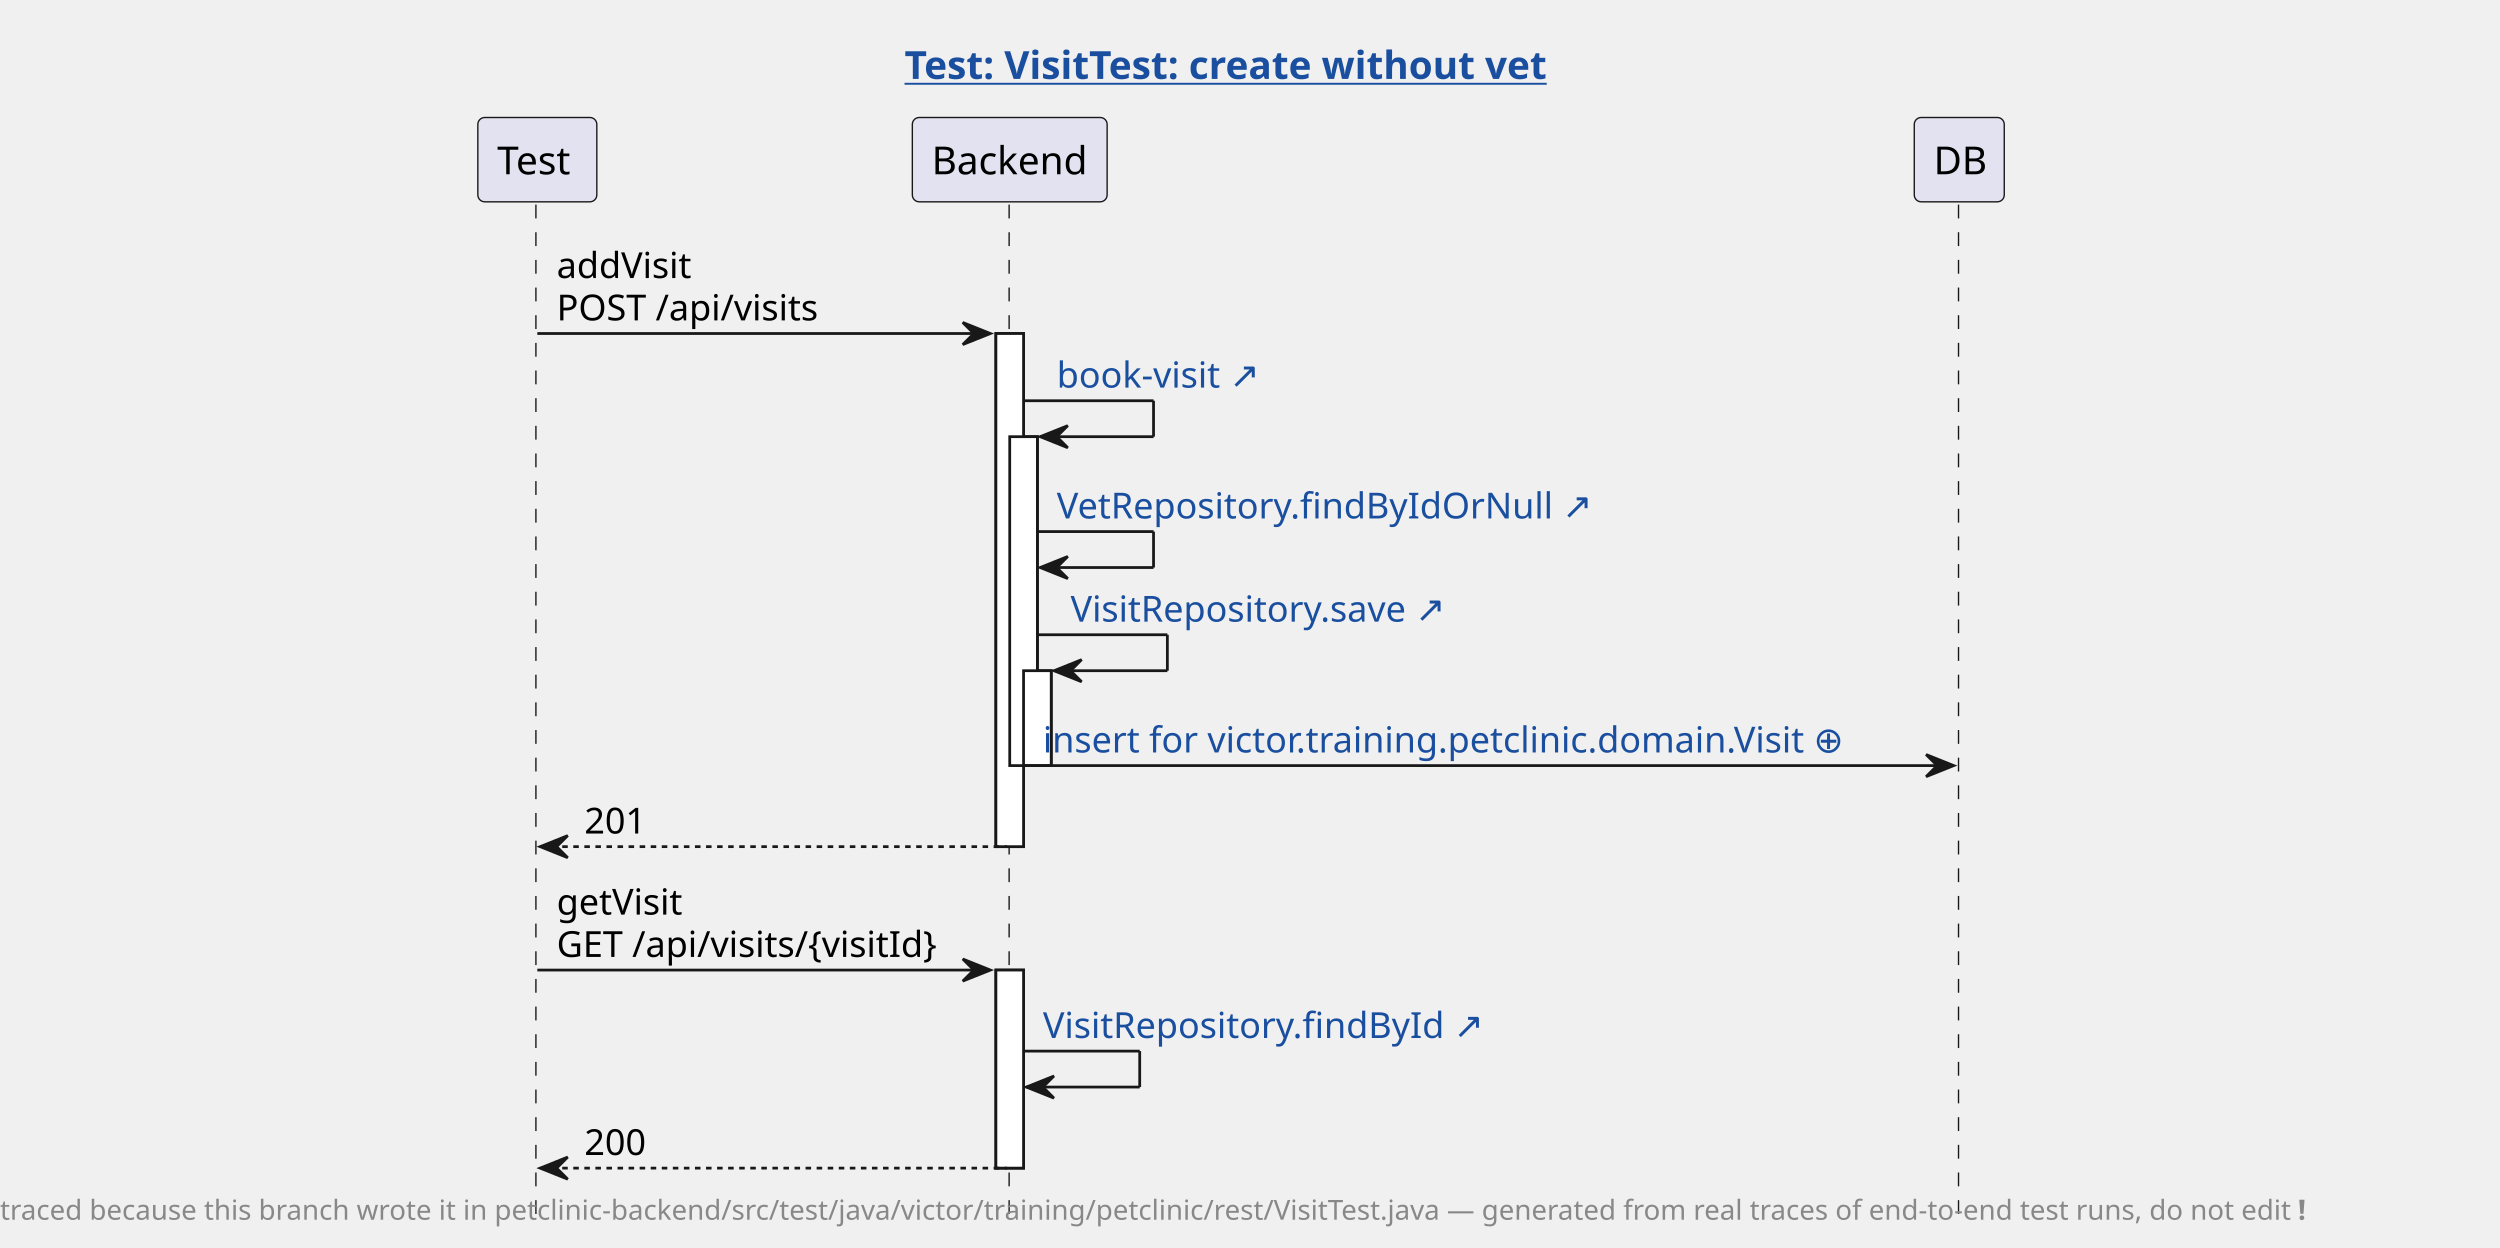
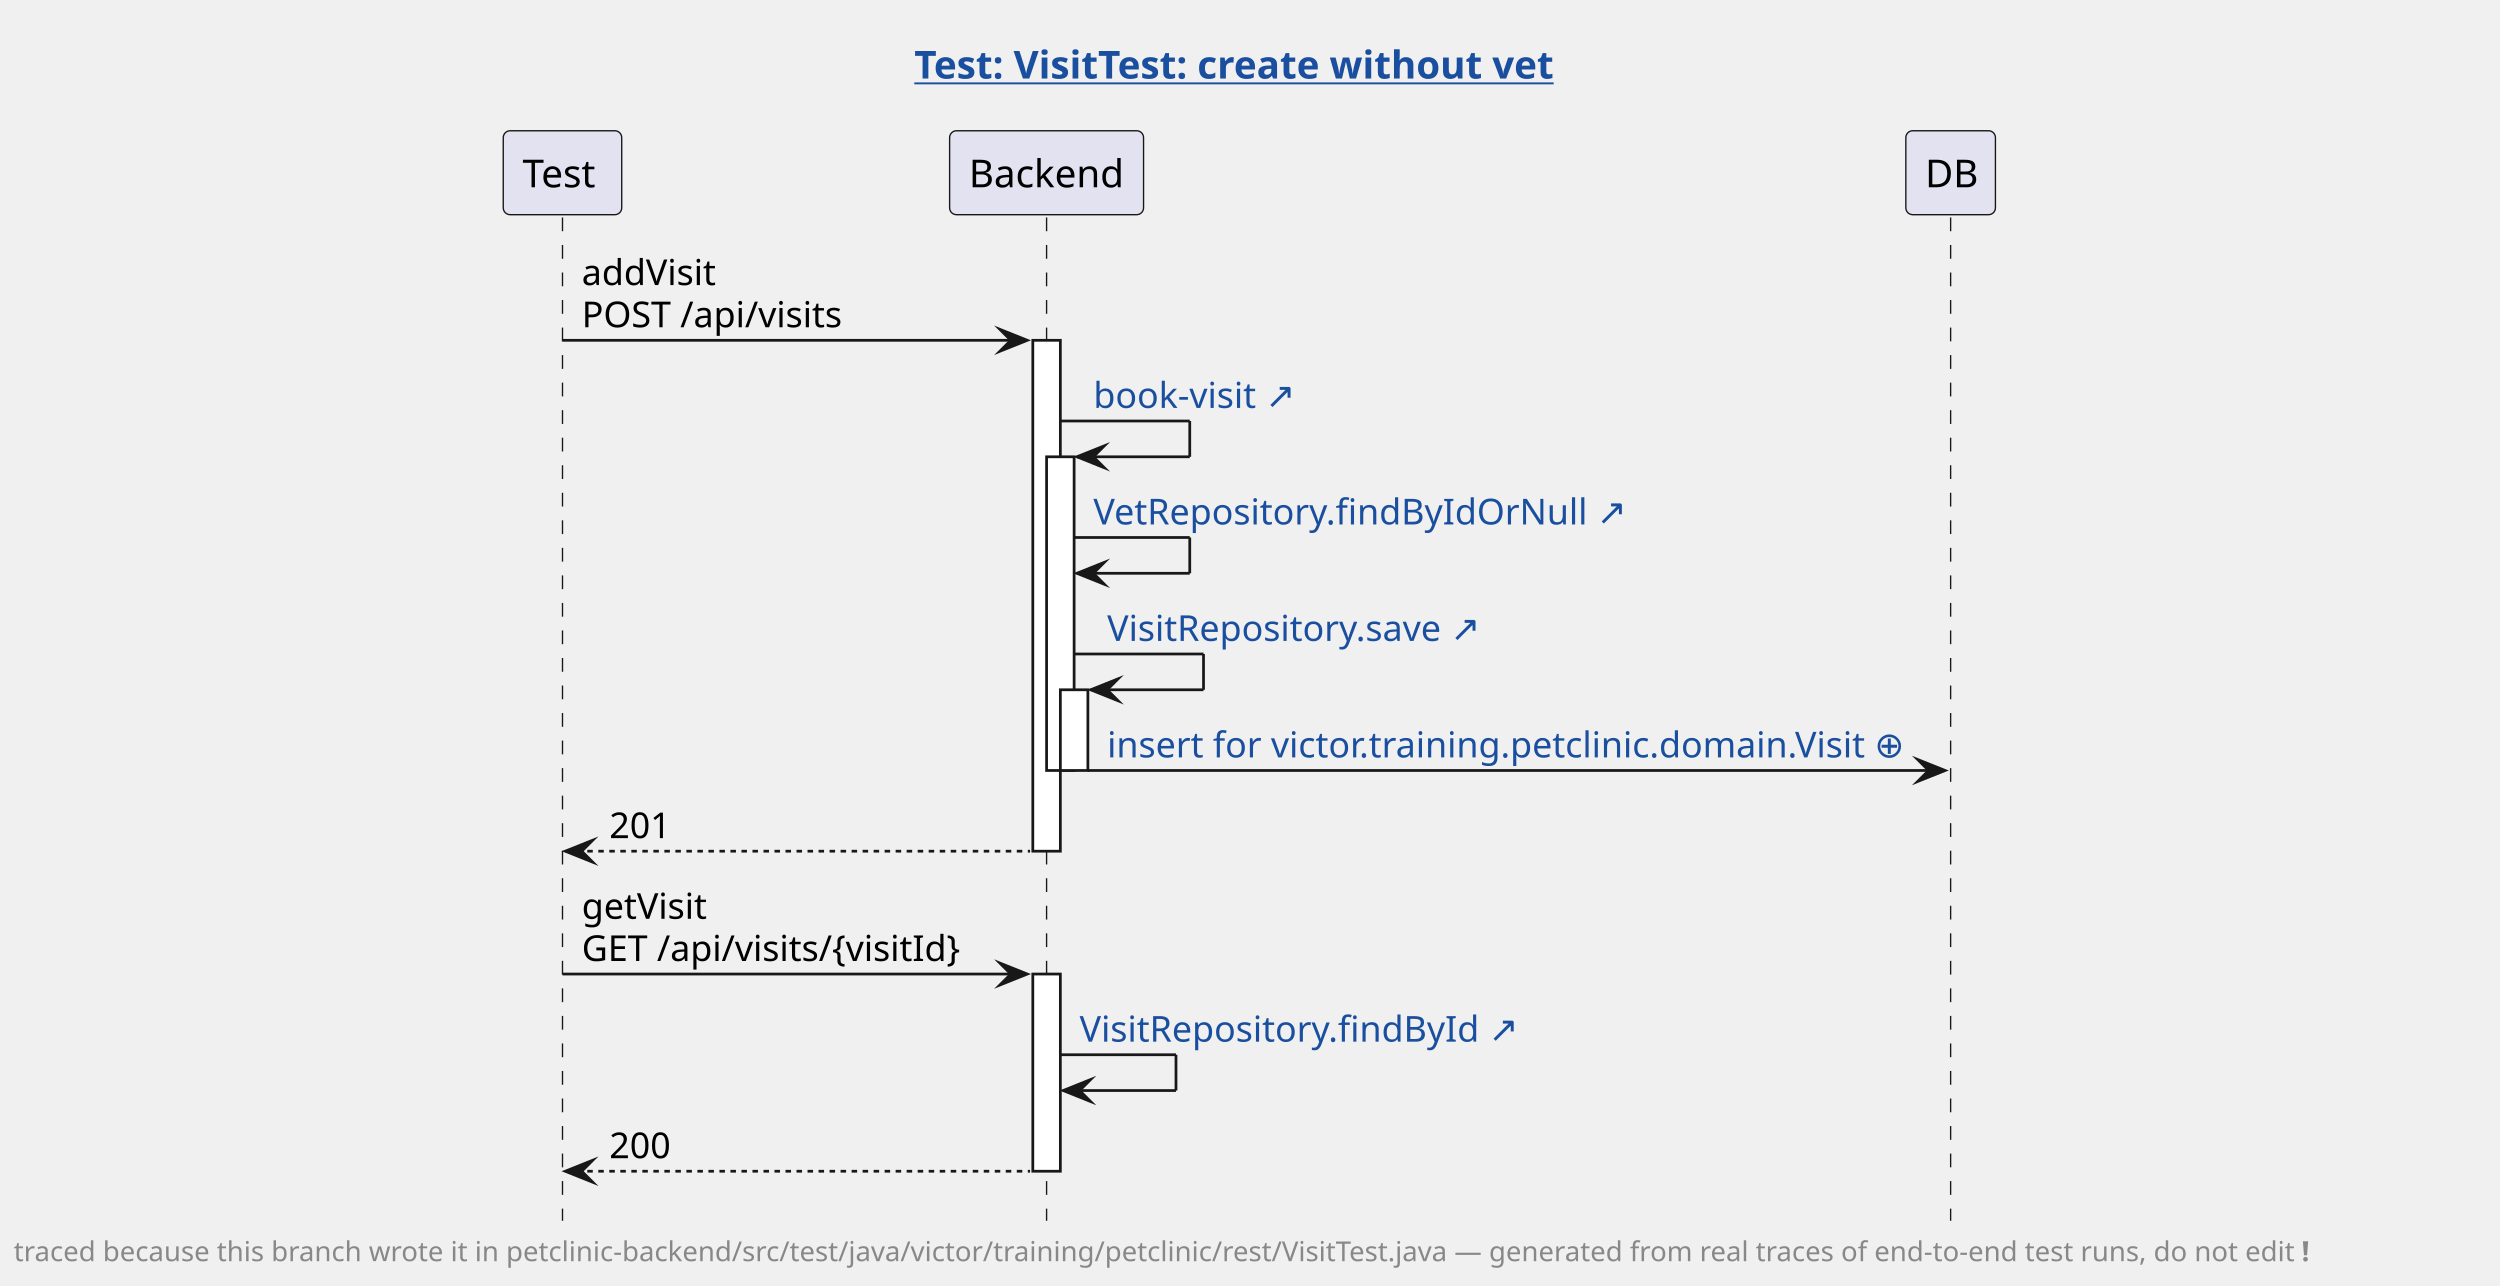
- <svg xmlns="http://www.w3.org/2000/svg" xmlns:xlink="http://www.w3.org/1999/xlink" contentStyleType="text/css" data-diagram-type="SEQUENCE" height="451px" preserveAspectRatio="none" style="width:904px;height:451px;background:#FFFFFF;" version="1.1" viewBox="0 0 904 451" width="904px" zoomAndPan="magnify">
+ <svg xmlns="http://www.w3.org/2000/svg" xmlns:xlink="http://www.w3.org/1999/xlink" version="1.1" data-diagram-type="SEQUENCE" style="width:908px;height:467px;background:#FFFFFF;" width="908px" height="467px" viewBox="0 0 908 467" zoomAndPan="magnify" preserveAspectRatio="none" contentStyleType="text/css">
  <defs />
-   <g>
-     <a href="src://petclinic-backend/src/test/java/victor/training/petclinic/rest/VisitTest.java:256" target="_top" title="Click to open the test" xlink:actuate="onRequest" xlink:href="src://petclinic-backend/src/test/java/victor/training/petclinic/rest/VisitTest.java:256" xlink:show="new" xlink:title="Click to open the test" xlink:type="simple">
-       <text fill="#1A4FA0" font-family="sans-serif" font-size="14" font-weight="bold" lengthAdjust="spacing" text-decoration="underline" textLength="242.375" x="327.075" y="28.535">Test: VisitTest: create without vet</text>
-     </a>
-     <g>
-       <rect fill="#FFFFFF" height="185.553" style="stroke:#181818;stroke-width:1;" width="10" x="360.119" y="120.598" />
+   <g font-family="sans-serif" lengthAdjust="spacing">
+     <g class="title" data-source-line="5">
+       <a target="_top" href="src://petclinic-backend/src/test/java/victor/training/petclinic/rest/VisitTest.java:256" xlink:href="src://petclinic-backend/src/test/java/victor/training/petclinic/rest/VisitTest.java:256" xlink:type="simple" xlink:actuate="onRequest" xlink:show="new" title="Click to open the test" xlink:title="Click to open the test">
+         <text x="332.075" y="28.535" fill="#1A4FA0" font-size="14" textLength="242.375" font-weight="700" text-decoration="underline">Test: VisitTest: create without vet</text>
+       </a>
+     </g>
+     <g class="participant-lifeline" data-qualified-name="Test" data-entity-uid="part1" id="part1-lifeline" data-source-line="7">
+       <g>
+         <rect x="200.798" y="78.977" width="8" height="364.416" fill="#000" fill-opacity="0" />
+         <line x1="204.298" y1="78.977" x2="204.298" y2="443.393" style="stroke:#181818;stroke-width:0.5;stroke-dasharray:5,5;" />
+       </g>
+     </g>
+     <g class="participant-lifeline" data-qualified-name="Backend" data-entity-uid="part2" id="part2-lifeline" data-source-line="8">
+       <g>
+         <rect x="376.619" y="78.977" width="8" height="364.416" fill="#000" fill-opacity="0" />
+         <line x1="380.119" y1="78.977" x2="380.119" y2="443.393" style="stroke:#181818;stroke-width:0.5;stroke-dasharray:5,5;" />
+       </g>
    </g>
    <g>
-       <rect fill="#FFFFFF" height="118.932" style="stroke:#181818;stroke-width:1;" width="10" x="365.119" y="157.908" />
+       <rect x="375.119" y="123.598" width="10" height="185.553" fill="#FFF" style="stroke:#181818;stroke-width:1;" />
    </g>
    <g>
-       <rect fill="#FFFFFF" height="34.31" style="stroke:#181818;stroke-width:1;" width="10" x="370.119" y="242.529" />
+       <rect x="375.119" y="353.771" width="10" height="71.621" fill="#FFF" style="stroke:#181818;stroke-width:1;" />
    </g>
    <g>
-       <rect fill="#FFFFFF" height="71.621" style="stroke:#181818;stroke-width:1;" width="10" x="360.119" y="350.772" />
+       <rect x="380.119" y="165.908" width="10" height="113.932" fill="#FFF" style="stroke:#181818;stroke-width:1;" />
    </g>
-     <g class="participant-lifeline" data-entity-uid="part1" data-qualified-name="Test" id="part1-lifeline">
+     <g>
+       <rect x="385.119" y="250.529" width="10" height="29.311" fill="#FFF" style="stroke:#181818;stroke-width:1;" />
+     </g>
+     <g class="participant-lifeline" data-qualified-name="DB" data-entity-uid="part3" id="part3-lifeline" data-source-line="9">
      <g>
-         <rect fill="#000000" fill-opacity="0" height="366.416" width="8" x="190.298" y="73.977" />
-         <line style="stroke:#181818;stroke-width:0.5;stroke-dasharray:5,5;" x1="193.785" x2="193.785" y1="73.977" y2="440.393" />
+         <rect x="704.97" y="78.977" width="8" height="364.416" fill="#000" fill-opacity="0" />
+         <line x1="708.47" y1="78.977" x2="708.47" y2="443.393" style="stroke:#181818;stroke-width:0.5;stroke-dasharray:5,5;" />
      </g>
    </g>
-     <g class="participant-lifeline" data-entity-uid="part2" data-qualified-name="Backend" id="part2-lifeline">
-       <g>
-         <rect fill="#000000" fill-opacity="0" height="366.416" width="8" x="361.119" y="73.977" />
-         <line style="stroke:#181818;stroke-width:0.5;stroke-dasharray:5,5;" x1="364.901" x2="364.901" y1="73.977" y2="440.393" />
-       </g>
+     <g class="participant participant-head" data-qualified-name="Test" data-entity-uid="part1" id="part1-head" data-source-line="7">
+       <rect x="182.785" y="47.488" width="43.025" height="30.488" fill="#E2E2F0" style="stroke:#181818;stroke-width:0.5;" rx="2.5" ry="2.5" />
+       <text x="189.785" y="68.023" fill="#000" font-size="14" textLength="29.025">Test</text>
    </g>
-     <g class="participant-lifeline" data-entity-uid="part3" data-qualified-name="DB" id="part3-lifeline">
-       <g>
-         <rect fill="#000000" fill-opacity="0" height="366.416" width="8" x="704.471" y="73.977" />
-         <line style="stroke:#181818;stroke-width:0.5;stroke-dasharray:5,5;" x1="708.201" x2="708.201" y1="73.977" y2="440.393" />
-       </g>
+     <g class="participant participant-head" data-qualified-name="Backend" data-entity-uid="part2" id="part2-head" data-source-line="8">
+       <rect x="344.901" y="47.488" width="70.438" height="30.488" fill="#E2E2F0" style="stroke:#181818;stroke-width:0.5;" rx="2.5" ry="2.5" />
+       <text x="351.901" y="68.023" fill="#000" font-size="14" textLength="56.438">Backend</text>
    </g>
-     <g class="participant participant-head" data-entity-uid="part1" data-qualified-name="Test" id="part1-head">
-       <rect fill="#E2E2F0" height="30.488" rx="2.5" ry="2.5" style="stroke:#181818;stroke-width:0.5;" width="43.025" x="172.785" y="42.488" />
-       <text fill="#000000" font-family="sans-serif" font-size="14" lengthAdjust="spacing" textLength="29.025" x="179.785" y="63.023">Test</text>
+     <g class="participant participant-head" data-qualified-name="DB" data-entity-uid="part3" id="part3-head" data-source-line="9">
+       <rect x="692.201" y="47.488" width="32.539" height="30.488" fill="#E2E2F0" style="stroke:#181818;stroke-width:0.5;" rx="2.5" ry="2.5" />
+       <text x="699.201" y="68.023" fill="#000" font-size="14" textLength="18.539">DB</text>
    </g>
-     <g class="participant participant-head" data-entity-uid="part2" data-qualified-name="Backend" id="part2-head">
-       <rect fill="#E2E2F0" height="30.488" rx="2.5" ry="2.5" style="stroke:#181818;stroke-width:0.5;" width="70.438" x="329.901" y="42.488" />
-       <text fill="#000000" font-family="sans-serif" font-size="14" lengthAdjust="spacing" textLength="56.438" x="336.901" y="63.023">Backend</text>
+     <g class="message" data-entity-1="part1" data-entity-2="part2" id="msg1" data-source-line="10">
+       <polygon points="363.119,119.598,373.119,123.598,363.119,127.598,367.119,123.598" fill="#181818" style="stroke:#181818;stroke-width:1;stroke-linejoin:miter;stroke-miterlimit:10;" />
+       <line x1="204.298" y1="123.598" x2="369.119" y2="123.598" style="stroke:#181818;stroke-width:1;" />
+       <text x="211.298" y="103.545" fill="#000" font-size="13" textLength="51.048">addVisit</text>
+       <text x="211.298" y="118.855" fill="#000" font-size="13" textLength="101.734">POST /api/visits</text>
    </g>
-     <g class="participant participant-head" data-entity-uid="part3" data-qualified-name="DB" id="part3-head">
-       <rect fill="#E2E2F0" height="30.488" rx="2.5" ry="2.5" style="stroke:#181818;stroke-width:0.5;" width="32.539" x="692.201" y="42.488" />
-       <text fill="#000000" font-family="sans-serif" font-size="14" lengthAdjust="spacing" textLength="18.539" x="699.201" y="63.023">DB</text>
-     </g>
-     <g>
-       <rect fill="#FFFFFF" height="185.553" style="stroke:#181818;stroke-width:1;" width="10" x="360.119" y="120.598" />
-     </g>
-     <g>
-       <rect fill="#FFFFFF" height="118.932" style="stroke:#181818;stroke-width:1;" width="10" x="365.119" y="157.908" />
-     </g>
-     <g>
-       <rect fill="#FFFFFF" height="34.31" style="stroke:#181818;stroke-width:1;" width="10" x="370.119" y="242.529" />
-     </g>
-     <g>
-       <rect fill="#FFFFFF" height="71.621" style="stroke:#181818;stroke-width:1;" width="10" x="360.119" y="350.772" />
-     </g>
-     <g class="message" data-entity-1="part1" data-entity-2="part2" id="msg1">
-       <polygon fill="#181818" points="348.119,116.598,358.119,120.598,348.119,124.598,352.119,120.598" style="stroke:#181818;stroke-width:1;" />
-       <line style="stroke:#181818;stroke-width:1;" x1="194.298" x2="354.119" y1="120.598" y2="120.598" />
-       <text fill="#000000" font-family="sans-serif" font-size="13" lengthAdjust="spacing" textLength="51.048" x="201.298" y="100.545">addVisit</text>
-       <text fill="#000000" font-family="sans-serif" font-size="13" lengthAdjust="spacing" textLength="101.734" x="201.298" y="115.856">POST /api/visits</text>
-     </g>
-     <g class="message" data-entity-1="part2" data-entity-2="part2" id="msg2">
-       <line style="stroke:#181818;stroke-width:1;" x1="370.119" x2="417.119" y1="144.908" y2="144.908" />
-       <line style="stroke:#181818;stroke-width:1;" x1="417.119" x2="417.119" y1="144.908" y2="157.908" />
-       <line style="stroke:#181818;stroke-width:1;" x1="376.119" x2="417.119" y1="157.908" y2="157.908" />
-       <polygon fill="#181818" points="386.119,153.908,376.119,157.908,386.119,161.908,382.119,157.908" style="stroke:#181818;stroke-width:1;" />
-       <a href="src://petclinic-backend/src/main/java/victor/training/petclinic/rest/VisitRestController.java:72" target="_top" title="Click to open VisitRestController.bookVisit" xlink:actuate="onRequest" xlink:href="src://petclinic-backend/src/main/java/victor/training/petclinic/rest/VisitRestController.java:72" xlink:show="new" xlink:title="Click to open VisitRestController.bookVisit" xlink:type="simple">
-         <text fill="#1A4FA0" font-family="sans-serif" font-size="13" lengthAdjust="spacing" textLength="82.12" x="382.119" y="140.166">book-visit ↗</text>
+     <g class="message" data-entity-1="part2" data-entity-2="part2" id="msg2" data-source-line="12">
+       <line x1="385.119" y1="152.908" x2="432.119" y2="152.908" style="stroke:#181818;stroke-width:1;" />
+       <line x1="432.119" y1="152.908" x2="432.119" y2="165.908" style="stroke:#181818;stroke-width:1;" />
+       <line x1="391.119" y1="165.908" x2="432.119" y2="165.908" style="stroke:#181818;stroke-width:1;" />
+       <polygon points="401.119,161.908,391.119,165.908,401.119,169.908,397.119,165.908" fill="#181818" style="stroke:#181818;stroke-width:1;stroke-linejoin:miter;stroke-miterlimit:10;" />
+       <a target="_top" href="src://petclinic-backend/src/main/java/victor/training/petclinic/rest/VisitRestController.java:72" xlink:href="src://petclinic-backend/src/main/java/victor/training/petclinic/rest/VisitRestController.java:72" xlink:type="simple" xlink:actuate="onRequest" xlink:show="new" title="Click to open VisitRestController.bookVisit" xlink:title="Click to open VisitRestController.bookVisit">
+         <text x="397.119" y="148.166" fill="#1A4FA0" font-size="13" textLength="82.12">book-visit ↗</text>
      </a>
    </g>
-     <g class="message" data-entity-1="part2" data-entity-2="part2" id="msg3">
-       <line style="stroke:#181818;stroke-width:1;" x1="375.119" x2="417.119" y1="192.219" y2="192.219" />
-       <line style="stroke:#181818;stroke-width:1;" x1="417.119" x2="417.119" y1="192.219" y2="205.219" />
-       <line style="stroke:#181818;stroke-width:1;" x1="376.119" x2="417.119" y1="205.219" y2="205.219" />
-       <polygon fill="#181818" points="386.119,201.219,376.119,205.219,386.119,209.219,382.119,205.219" style="stroke:#181818;stroke-width:1;" />
-       <a href="src://petclinic-backend/src/main/java/victor/training/petclinic/repository/VetRepository.java:19" target="_top" title="Click to open VetRepository.findByIdOrNull" xlink:actuate="onRequest" xlink:href="src://petclinic-backend/src/main/java/victor/training/petclinic/repository/VetRepository.java:19" xlink:show="new" xlink:title="Click to open VetRepository.findByIdOrNull" xlink:type="simple">
-         <text fill="#1A4FA0" font-family="sans-serif" font-size="13" lengthAdjust="spacing" textLength="200.395" x="382.119" y="187.477">VetRepository.findByIdOrNull ↗</text>
+     <g class="message" data-entity-1="part2" data-entity-2="part2" id="msg3" data-source-line="14">
+       <line x1="390.119" y1="195.219" x2="432.119" y2="195.219" style="stroke:#181818;stroke-width:1;" />
+       <line x1="432.119" y1="195.219" x2="432.119" y2="208.219" style="stroke:#181818;stroke-width:1;" />
+       <line x1="391.119" y1="208.219" x2="432.119" y2="208.219" style="stroke:#181818;stroke-width:1;" />
+       <polygon points="401.119,204.219,391.119,208.219,401.119,212.219,397.119,208.219" fill="#181818" style="stroke:#181818;stroke-width:1;stroke-linejoin:miter;stroke-miterlimit:10;" />
+       <a target="_top" href="src://petclinic-backend/src/main/java/victor/training/petclinic/repository/VetRepository.java:19" xlink:href="src://petclinic-backend/src/main/java/victor/training/petclinic/repository/VetRepository.java:19" xlink:type="simple" xlink:actuate="onRequest" xlink:show="new" title="Click to open VetRepository.findByIdOrNull" xlink:title="Click to open VetRepository.findByIdOrNull">
+         <text x="397.119" y="190.477" fill="#1A4FA0" font-size="13" textLength="200.396">VetRepository.findByIdOrNull ↗</text>
      </a>
    </g>
-     <g class="message" data-entity-1="part2" data-entity-2="part2" id="msg4">
-       <line style="stroke:#181818;stroke-width:1;" x1="375.119" x2="422.119" y1="229.529" y2="229.529" />
-       <line style="stroke:#181818;stroke-width:1;" x1="422.119" x2="422.119" y1="229.529" y2="242.529" />
-       <line style="stroke:#181818;stroke-width:1;" x1="381.119" x2="422.119" y1="242.529" y2="242.529" />
-       <polygon fill="#181818" points="391.119,238.529,381.119,242.529,391.119,246.529,387.119,242.529" style="stroke:#181818;stroke-width:1;" />
-       <a href="src://petclinic-backend/src/main/java/victor/training/petclinic/repository/VisitRepository.java:14" target="_top" title="Click to open VisitRepository.save" xlink:actuate="onRequest" xlink:href="src://petclinic-backend/src/main/java/victor/training/petclinic/repository/VisitRepository.java:14" xlink:show="new" xlink:title="Click to open VisitRepository.save" xlink:type="simple">
-         <text fill="#1A4FA0" font-family="sans-serif" font-size="13" lengthAdjust="spacing" textLength="143.482" x="387.119" y="224.787">VisitRepository.save ↗</text>
+     <g class="message" data-entity-1="part2" data-entity-2="part2" id="msg4" data-source-line="15">
+       <line x1="390.119" y1="237.529" x2="437.119" y2="237.529" style="stroke:#181818;stroke-width:1;" />
+       <line x1="437.119" y1="237.529" x2="437.119" y2="250.529" style="stroke:#181818;stroke-width:1;" />
+       <line x1="396.119" y1="250.529" x2="437.119" y2="250.529" style="stroke:#181818;stroke-width:1;" />
+       <polygon points="406.119,246.529,396.119,250.529,406.119,254.529,402.119,250.529" fill="#181818" style="stroke:#181818;stroke-width:1;stroke-linejoin:miter;stroke-miterlimit:10;" />
+       <a target="_top" href="src://petclinic-backend/src/main/java/victor/training/petclinic/repository/VisitRepository.java:14" xlink:href="src://petclinic-backend/src/main/java/victor/training/petclinic/repository/VisitRepository.java:14" xlink:type="simple" xlink:actuate="onRequest" xlink:show="new" title="Click to open VisitRepository.save" xlink:title="Click to open VisitRepository.save">
+         <text x="402.119" y="232.787" fill="#1A4FA0" font-size="13" textLength="143.482">VisitRepository.save ↗</text>
      </a>
    </g>
-     <g class="message" data-entity-1="part2" data-entity-2="part3" id="msg5">
-       <polygon fill="#181818" points="696.471,272.84,706.471,276.84,696.471,280.84,700.471,276.84" style="stroke:#181818;stroke-width:1;" />
-       <line style="stroke:#181818;stroke-width:1;" x1="370.119" x2="702.471" y1="276.84" y2="276.84" />
-       <a href="genseq://1oyjmep" target="_top" title="Click for the statement behind this call" xlink:actuate="onRequest" xlink:href="genseq://1oyjmep" xlink:show="new" xlink:title="Click for the statement behind this call" xlink:type="simple">
-         <text fill="#1A4FA0" font-family="sans-serif" font-size="13" lengthAdjust="spacing" textLength="304.351" x="377.119" y="272.098">insert for victor.training.petclinic.domain.Visit ⊕</text>
+     <g class="message" data-entity-1="part2" data-entity-2="part3" id="msg5" data-source-line="17">
+       <polygon points="696.47,275.84,706.47,279.84,696.47,283.84,700.47,279.84" fill="#181818" style="stroke:#181818;stroke-width:1;stroke-linejoin:miter;stroke-miterlimit:10;" />
+       <line x1="395.119" y1="279.84" x2="702.47" y2="279.84" style="stroke:#181818;stroke-width:1;" />
+       <a target="_top" href="genseq://1oyjmep" xlink:href="genseq://1oyjmep" xlink:type="simple" xlink:actuate="onRequest" xlink:show="new" title="Click for the statement behind this call" xlink:title="Click for the statement behind this call">
+         <text x="402.119" y="275.098" fill="#1A4FA0" font-size="13" textLength="304.351">insert for victor.training.petclinic.domain.Visit ⊕</text>
      </a>
    </g>
-     <g class="message" data-entity-1="part2" data-entity-2="part1" id="msg6">
-       <polygon fill="#181818" points="205.298,302.15,195.298,306.15,205.298,310.15,201.298,306.15" style="stroke:#181818;stroke-width:1;" />
-       <line style="stroke:#181818;stroke-width:1;stroke-dasharray:2,2;" x1="199.298" x2="364.119" y1="306.15" y2="306.15" />
-       <text fill="#000000" font-family="sans-serif" font-size="13" lengthAdjust="spacing" textLength="24.661" x="211.298" y="301.408">201</text>
+     <g class="message" data-entity-1="part2" data-entity-2="part1" id="msg6" data-source-line="20">
+       <polygon points="215.298,305.15,205.298,309.15,215.298,313.15,211.298,309.15" fill="#181818" style="stroke:#181818;stroke-width:1;stroke-linejoin:miter;stroke-miterlimit:10;" />
+       <line x1="209.298" y1="309.15" x2="374.119" y2="309.15" style="stroke:#181818;stroke-width:1;stroke-dasharray:2,2;" />
+       <text x="221.298" y="304.408" fill="#000" font-size="13" textLength="24.661">201</text>
    </g>
-     <g class="message" data-entity-1="part1" data-entity-2="part2" id="msg7">
-       <polygon fill="#181818" points="348.119,346.772,358.119,350.772,348.119,354.772,352.119,350.772" style="stroke:#181818;stroke-width:1;" />
-       <line style="stroke:#181818;stroke-width:1;" x1="194.298" x2="354.119" y1="350.772" y2="350.772" />
-       <text fill="#000000" font-family="sans-serif" font-size="13" lengthAdjust="spacing" textLength="47.715" x="201.298" y="330.719">getVisit</text>
-       <text fill="#000000" font-family="sans-serif" font-size="13" lengthAdjust="spacing" textLength="146.821" x="201.298" y="346.029">GET /api/visits/{visitId}</text>
+     <g class="message" data-entity-1="part1" data-entity-2="part2" id="msg7" data-source-line="22">
+       <polygon points="363.119,349.771,373.119,353.771,363.119,357.771,367.119,353.771" fill="#181818" style="stroke:#181818;stroke-width:1;stroke-linejoin:miter;stroke-miterlimit:10;" />
+       <line x1="204.298" y1="353.771" x2="369.119" y2="353.771" style="stroke:#181818;stroke-width:1;" />
+       <text x="211.298" y="333.719" fill="#000" font-size="13" textLength="47.715">getVisit</text>
+       <text x="211.298" y="349.029" fill="#000" font-size="13" textLength="146.821">GET /api/visits/{visitId}</text>
    </g>
-     <g class="message" data-entity-1="part2" data-entity-2="part2" id="msg8">
-       <line style="stroke:#181818;stroke-width:1;" x1="370.119" x2="412.119" y1="380.082" y2="380.082" />
-       <line style="stroke:#181818;stroke-width:1;" x1="412.119" x2="412.119" y1="380.082" y2="393.082" />
-       <line style="stroke:#181818;stroke-width:1;" x1="371.119" x2="412.119" y1="393.082" y2="393.082" />
-       <polygon fill="#181818" points="381.119,389.082,371.119,393.082,381.119,397.082,377.119,393.082" style="stroke:#181818;stroke-width:1;" />
-       <a href="src://petclinic-backend/src/main/java/victor/training/petclinic/repository/VisitRepository.java:12" target="_top" title="Click to open VisitRepository.findById" xlink:actuate="onRequest" xlink:href="src://petclinic-backend/src/main/java/victor/training/petclinic/repository/VisitRepository.java:12" xlink:show="new" xlink:title="Click to open VisitRepository.findById" xlink:type="simple">
-         <text fill="#1A4FA0" font-family="sans-serif" font-size="13" lengthAdjust="spacing" textLength="166.69" x="377.119" y="375.34">VisitRepository.findById ↗</text>
+     <g class="message" data-entity-1="part2" data-entity-2="part2" id="msg8" data-source-line="24">
+       <line x1="385.119" y1="383.082" x2="427.119" y2="383.082" style="stroke:#181818;stroke-width:1;" />
+       <line x1="427.119" y1="383.082" x2="427.119" y2="396.082" style="stroke:#181818;stroke-width:1;" />
+       <line x1="386.119" y1="396.082" x2="427.119" y2="396.082" style="stroke:#181818;stroke-width:1;" />
+       <polygon points="396.119,392.082,386.119,396.082,396.119,400.082,392.119,396.082" fill="#181818" style="stroke:#181818;stroke-width:1;stroke-linejoin:miter;stroke-miterlimit:10;" />
+       <a target="_top" href="src://petclinic-backend/src/main/java/victor/training/petclinic/repository/VisitRepository.java:12" xlink:href="src://petclinic-backend/src/main/java/victor/training/petclinic/repository/VisitRepository.java:12" xlink:type="simple" xlink:actuate="onRequest" xlink:show="new" title="Click to open VisitRepository.findById" xlink:title="Click to open VisitRepository.findById">
+         <text x="392.119" y="378.34" fill="#1A4FA0" font-size="13" textLength="166.689">VisitRepository.findById ↗</text>
      </a>
    </g>
-     <g class="message" data-entity-1="part2" data-entity-2="part1" id="msg9">
-       <polygon fill="#181818" points="205.298,418.393,195.298,422.393,205.298,426.393,201.298,422.393" style="stroke:#181818;stroke-width:1;" />
-       <line style="stroke:#181818;stroke-width:1;stroke-dasharray:2,2;" x1="199.298" x2="364.119" y1="422.393" y2="422.393" />
-       <text fill="#000000" font-family="sans-serif" font-size="13" lengthAdjust="spacing" textLength="24.661" x="211.298" y="417.65">200</text>
+     <g class="message" data-entity-1="part2" data-entity-2="part1" id="msg9" data-source-line="25">
+       <polygon points="215.298,421.393,205.298,425.393,215.298,429.393,211.298,425.393" fill="#181818" style="stroke:#181818;stroke-width:1;stroke-linejoin:miter;stroke-miterlimit:10;" />
+       <line x1="209.298" y1="425.393" x2="374.119" y2="425.393" style="stroke:#181818;stroke-width:1;stroke-dasharray:2,2;" />
+       <text x="221.298" y="420.65" fill="#000" font-size="13" textLength="24.661">200</text>
    </g>
-     <text fill="#888888" font-family="sans-serif" font-size="10" lengthAdjust="spacing" textLength="896.525" x="0" y="441.06">traced because this branch wrote it in petclinic-backend/src/test/java/victor/training/petclinic/rest/VisitTest.java — generated from real traces of end-to-end test runs, do not edit ❗</text>
+     <g class="footer" data-source-line="6">
+       <text x="5" y="458.061" fill="#888" font-size="10" textLength="896.525">traced because this branch wrote it in petclinic-backend/src/test/java/victor/training/petclinic/rest/VisitTest.java — generated from real traces of end-to-end test runs, do not edit ❗</text>
+     </g>
  </g>
</svg>
